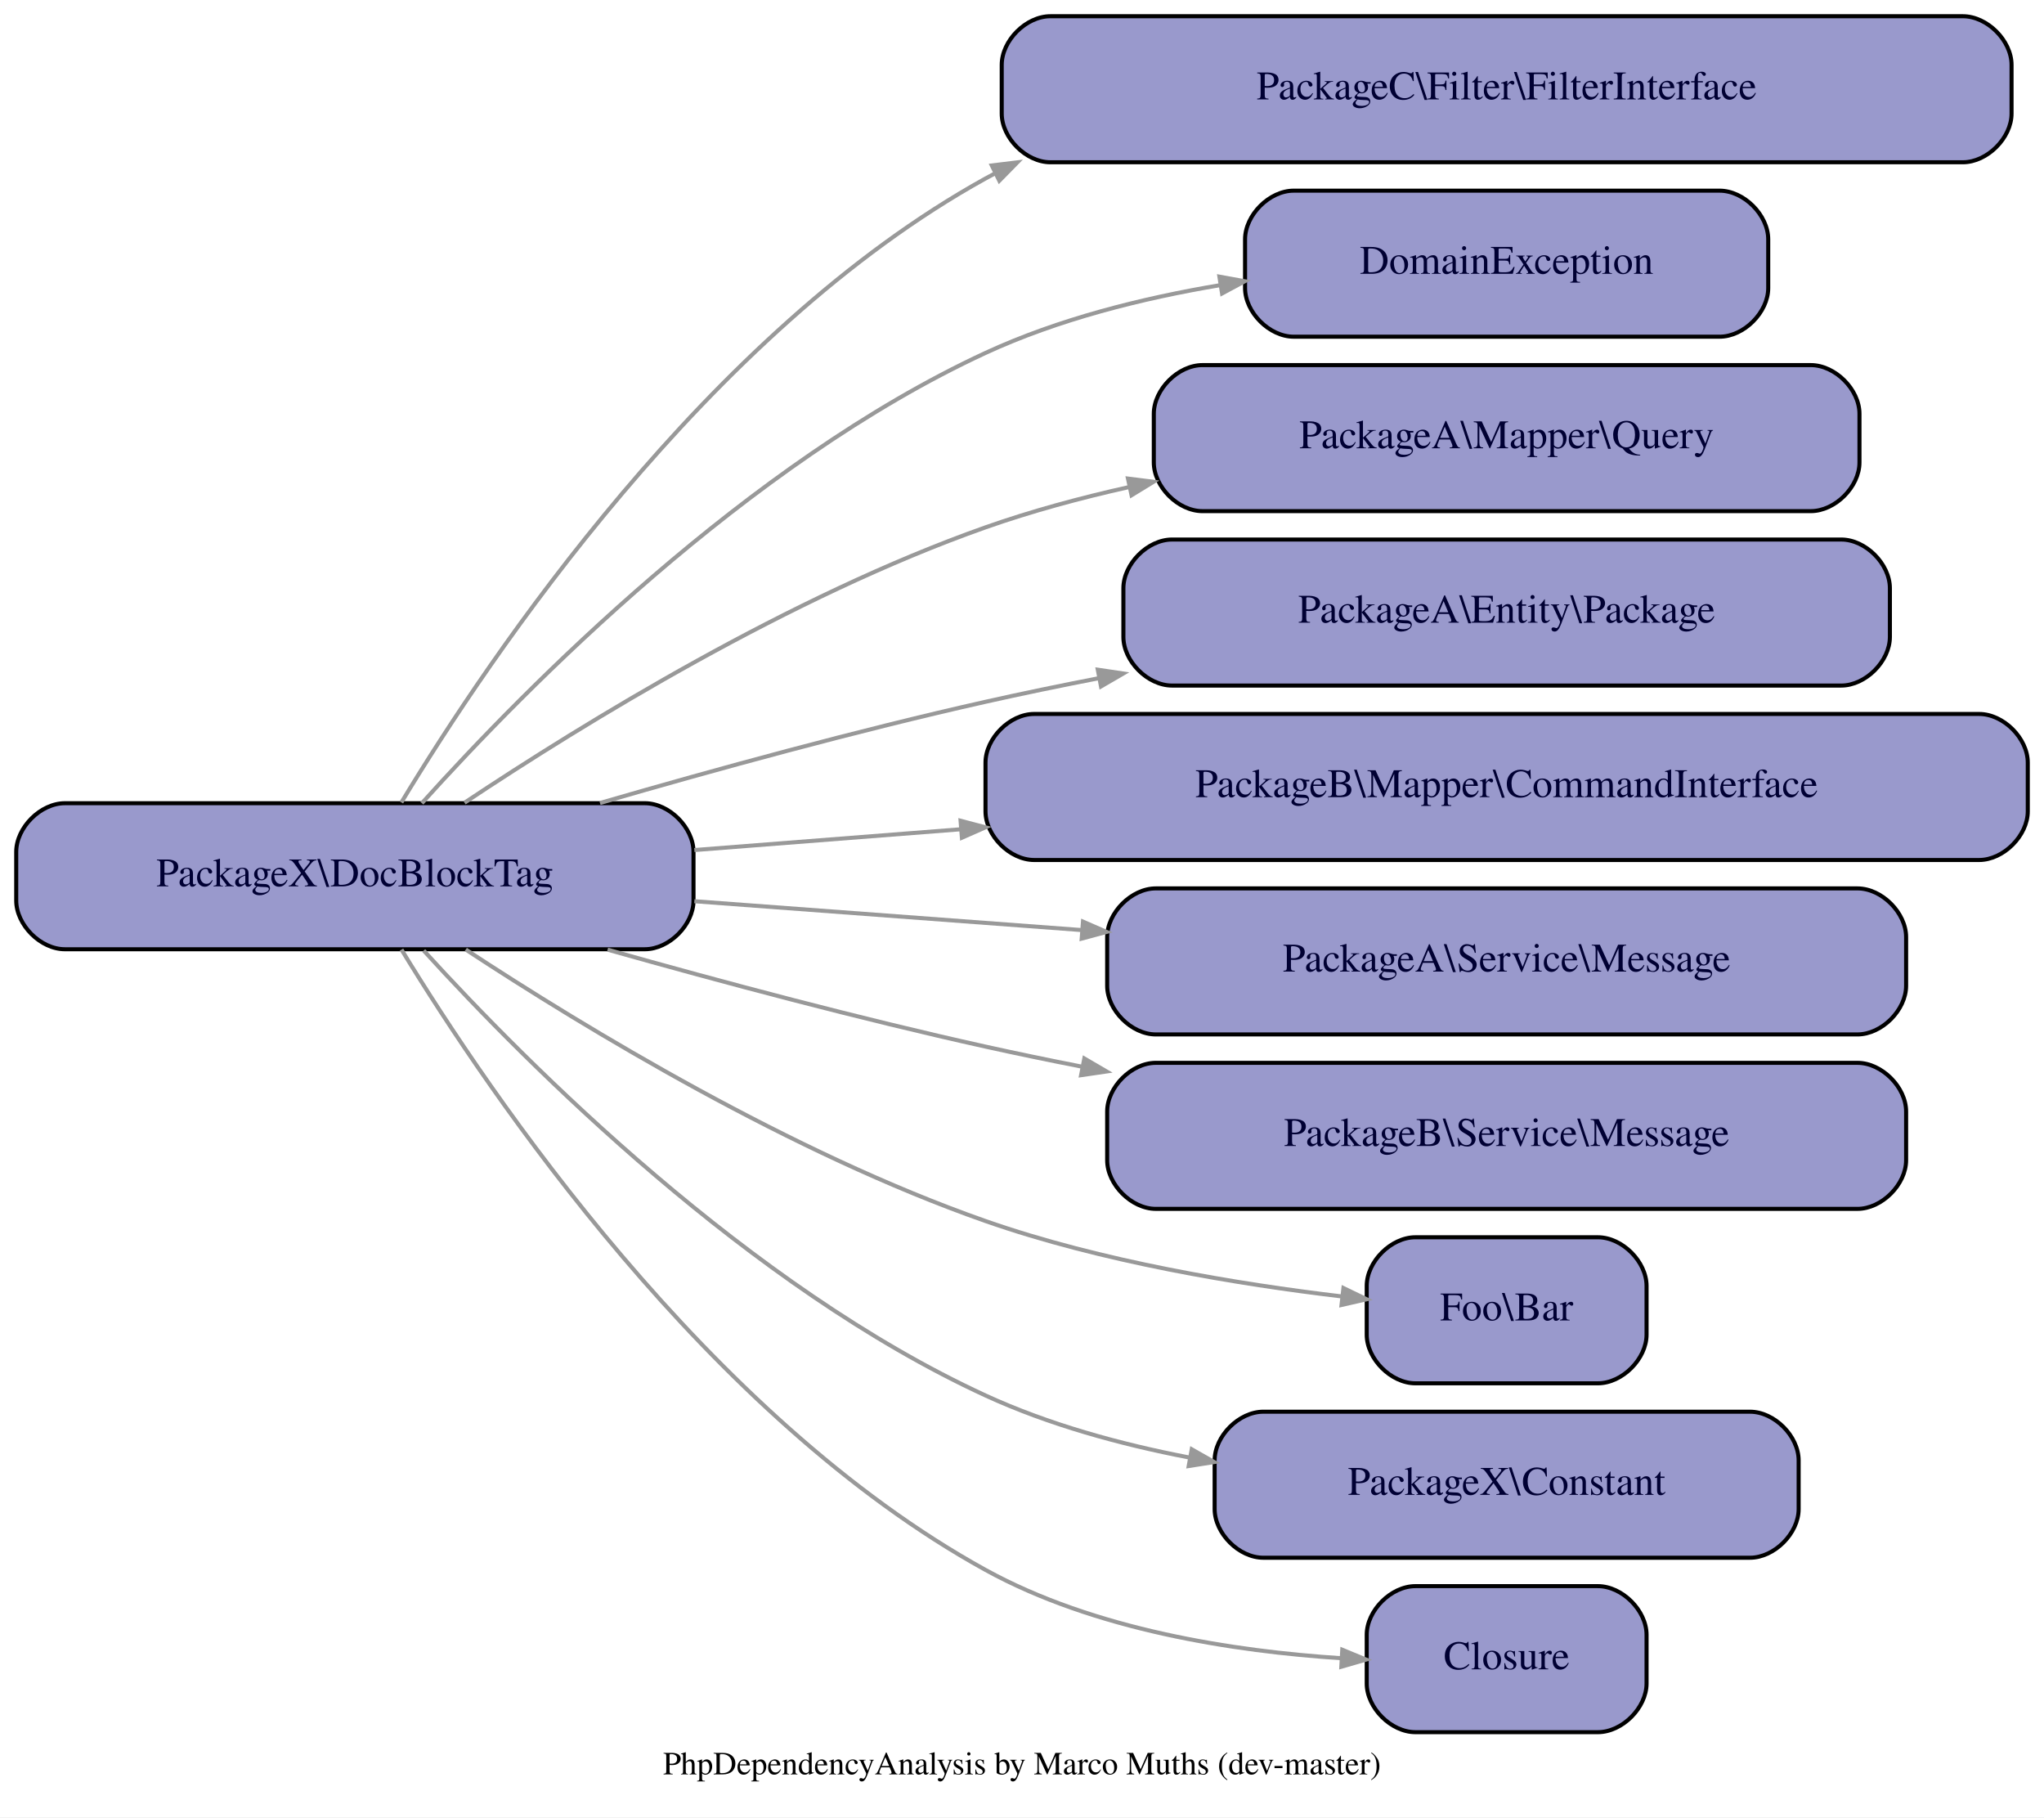
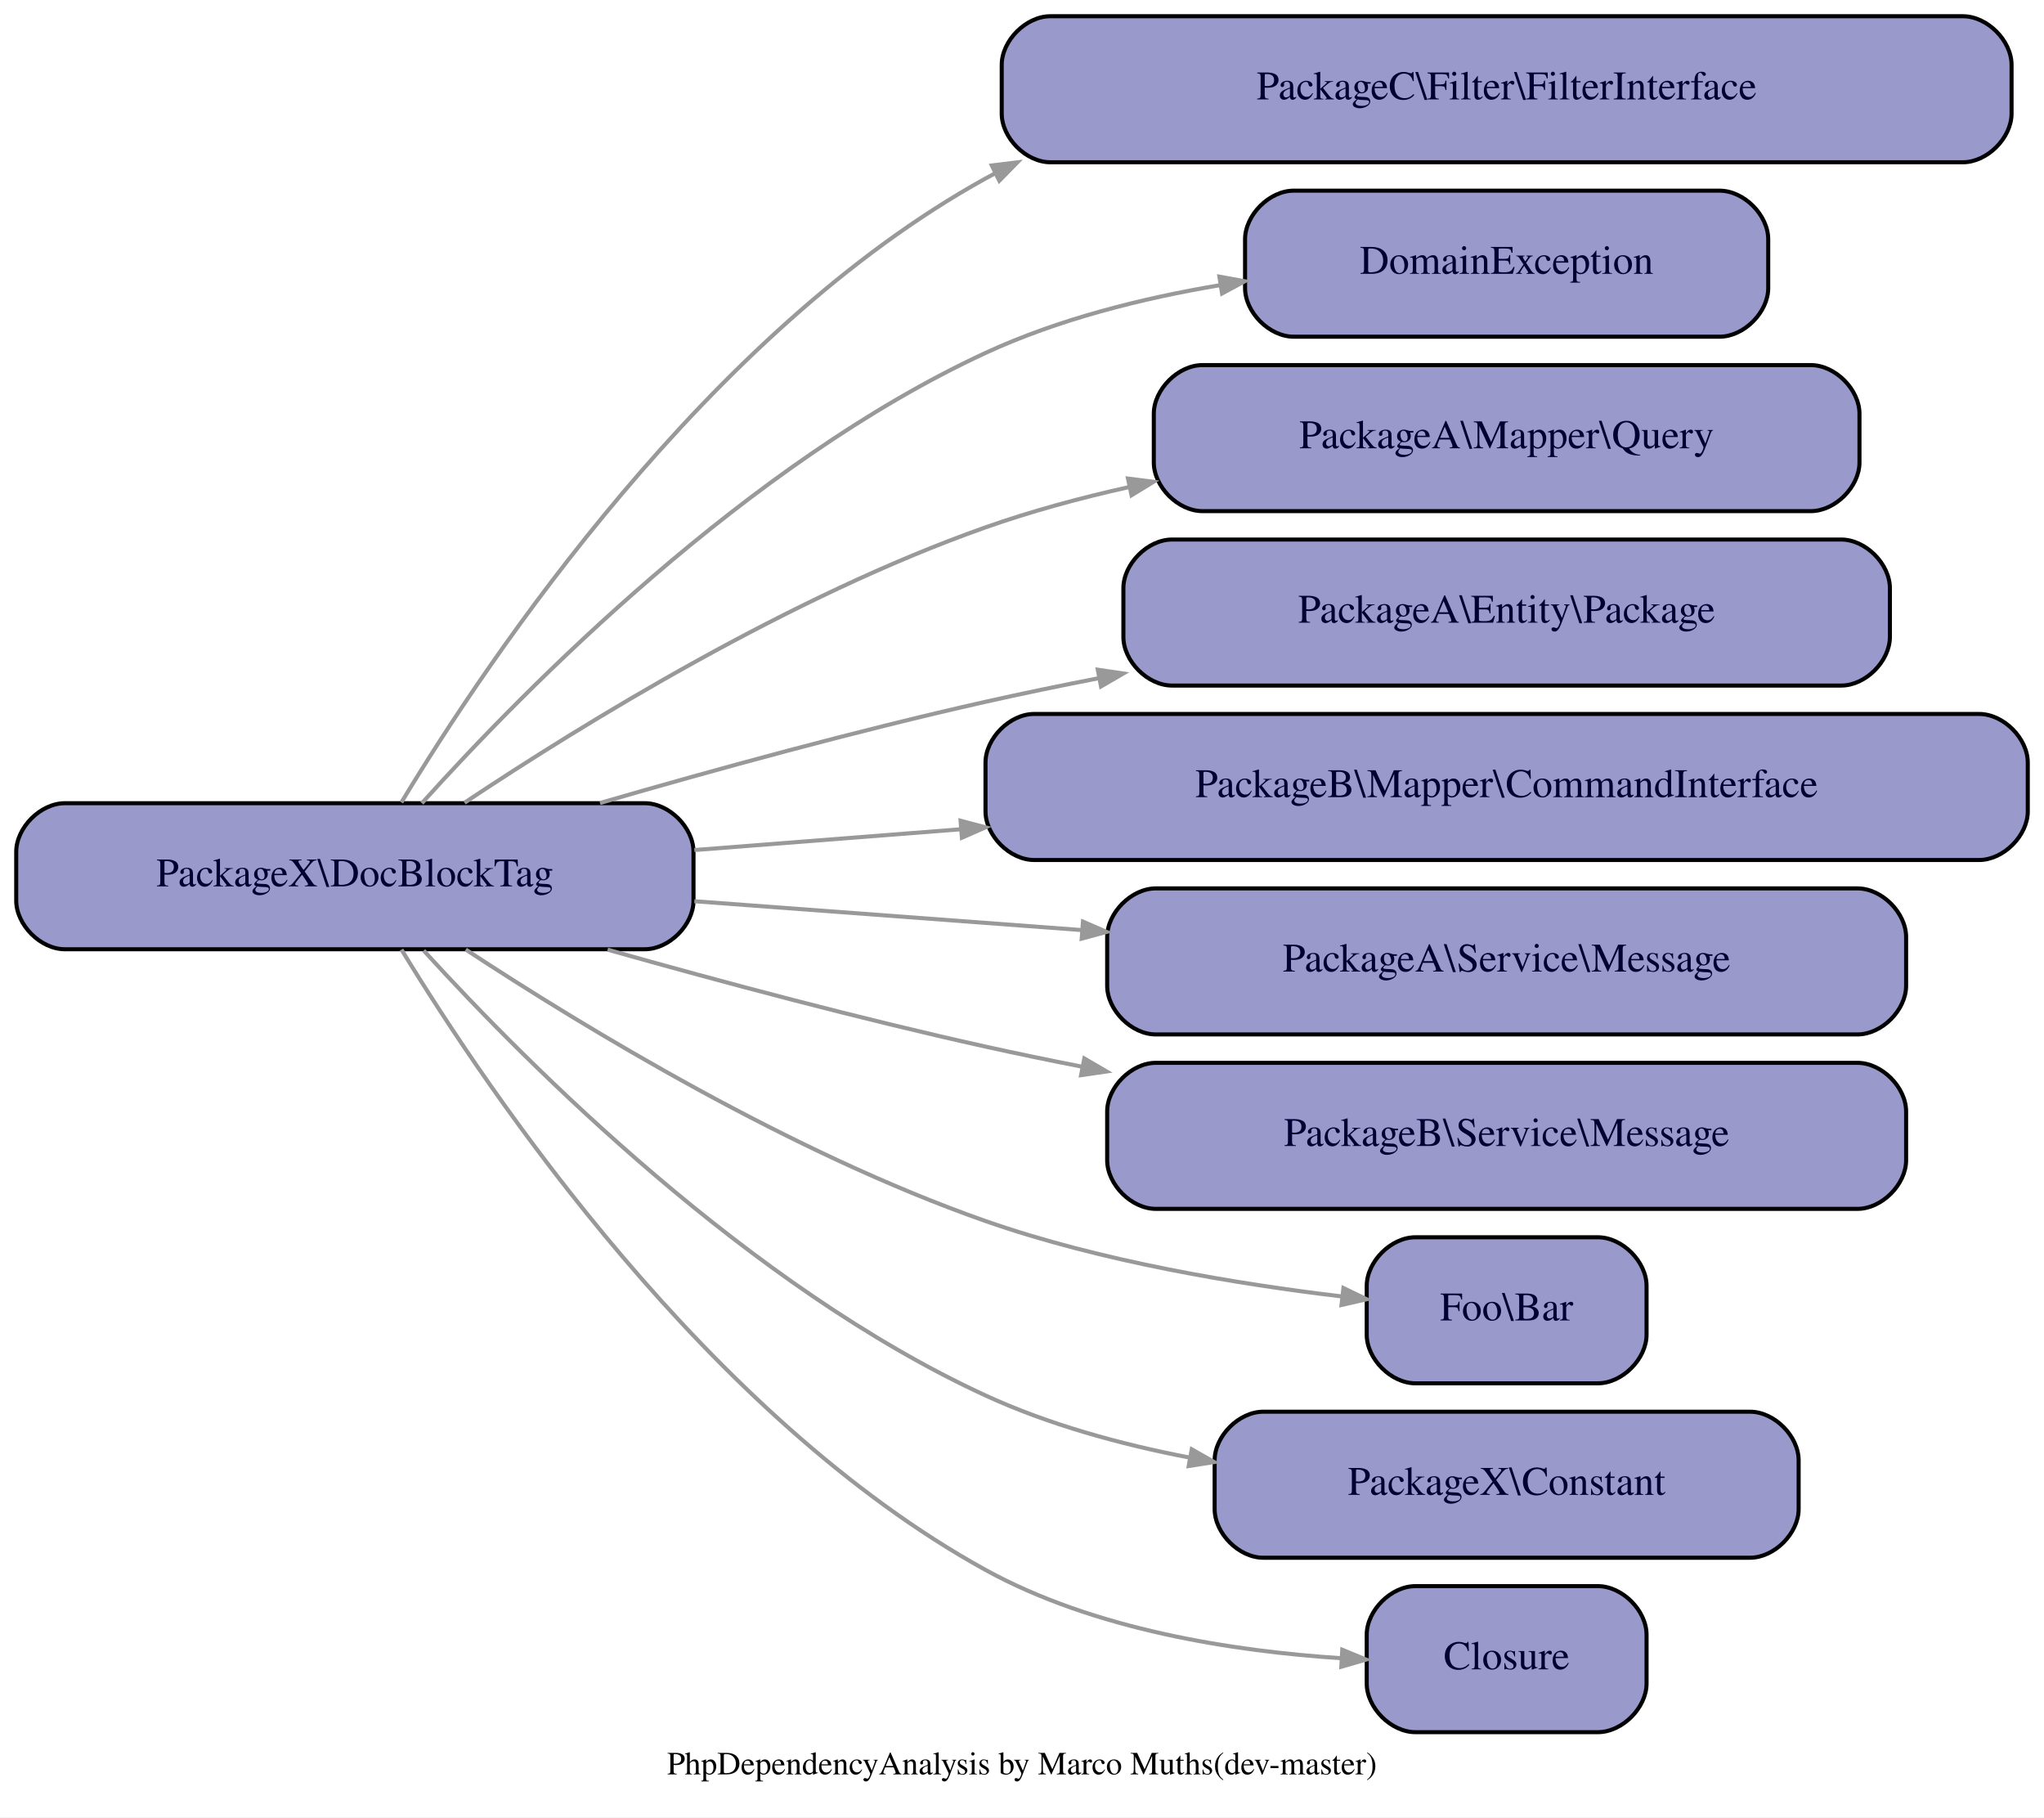
<svg xmlns="http://www.w3.org/2000/svg" width="504pt" height="448pt" viewBox="0.00 0.00 504.00 448.00">
  <g id="graph0" class="graph" transform="scale(1 1) rotate(0) translate(4 444)">
    <polygon fill="white" stroke="none" points="-4,4 -4,-444 500,-444 500,4 -4,4" />
-     <text text-anchor="middle" x="248" y="-6.6" font-family="Times,serif" font-size="8.00">PhpDependencyAnalysis by Marco Muths (dev-master)</text>
+     <text text-anchor="middle" x="248" y="-6.6" font-family="Times,serif" font-size="8.00">PhpDependencyAnalysis by Marco Muths(dev-master)</text>
    <g id="node1" class="node">
      <path fill="#9999cc" stroke="black" d="M155,-246C155,-246 12,-246 12,-246 6,-246 1.42109e-14,-240 1.42109e-14,-234 1.42109e-14,-234 1.42109e-14,-222 1.42109e-14,-222 1.42109e-14,-216 6,-210 12,-210 12,-210 155,-210 155,-210 161,-210 167,-216 167,-222 167,-222 167,-234 167,-234 167,-240 161,-246 155,-246" />
      <text text-anchor="middle" x="83.5" y="-225.5" font-family="Times,serif" font-size="10.00" fill="#000033">PackageX\DocBlockTag</text>
    </g>
    <g id="node2" class="node">
      <path fill="#9999cc" stroke="black" d="M480,-440C480,-440 255,-440 255,-440 249,-440 243,-434 243,-428 243,-428 243,-416 243,-416 243,-410 249,-404 255,-404 255,-404 480,-404 480,-404 486,-404 492,-410 492,-416 492,-416 492,-428 492,-428 492,-434 486,-440 480,-440" />
      <text text-anchor="middle" x="367.5" y="-419.5" font-family="Times,serif" font-size="10.00" fill="#000033">PackageC\Filter\FilterInterface</text>
    </g>
    <g id="edge1" class="edge">
      <path fill="none" stroke="#999999" d="M94.967,-246.194C116.71,-282.159 170.495,-362.138 239,-400 239.799,-400.441 240.604,-400.874 241.416,-401.299" />
      <polygon fill="#999999" stroke="#999999" points="240.551,-403.214 246.861,-403.983 242.408,-399.447 240.551,-403.214" />
    </g>
    <g id="node3" class="node">
      <path fill="#9999cc" stroke="black" d="M420,-397C420,-397 315,-397 315,-397 309,-397 303,-391 303,-385 303,-385 303,-373 303,-373 303,-367 309,-361 315,-361 315,-361 420,-361 420,-361 426,-361 432,-367 432,-373 432,-373 432,-385 432,-385 432,-391 426,-397 420,-397" />
      <text text-anchor="middle" x="367.5" y="-376.5" font-family="Times,serif" font-size="10.00" fill="#000033">DomainException</text>
    </g>
    <g id="edge2" class="edge">
      <path fill="none" stroke="#999999" d="M100.021,-246.001C125.771,-274.577 180.328,-329.859 239,-357 256.921,-365.29 277.569,-370.481 296.957,-373.724" />
      <polygon fill="#999999" stroke="#999999" points="296.674,-375.805 302.929,-374.669 297.331,-371.657 296.674,-375.805" />
    </g>
    <g id="node4" class="node">
      <path fill="#9999cc" stroke="black" d="M442.5,-354C442.5,-354 292.5,-354 292.5,-354 286.5,-354 280.5,-348 280.5,-342 280.5,-342 280.5,-330 280.5,-330 280.5,-324 286.5,-318 292.5,-318 292.5,-318 442.5,-318 442.5,-318 448.5,-318 454.5,-324 454.5,-330 454.5,-330 454.5,-342 454.5,-342 454.5,-348 448.5,-354 442.5,-354" />
      <text text-anchor="middle" x="367.5" y="-333.5" font-family="Times,serif" font-size="10.00" fill="#000033">PackageA\Mapper\Query</text>
    </g>
    <g id="edge3" class="edge">
      <path fill="none" stroke="#999999" d="M110.543,-246.124C140.25,-265.911 190.948,-297.035 239,-314 250.286,-317.984 262.397,-321.263 274.5,-323.958" />
      <polygon fill="#999999" stroke="#999999" points="274.131,-326.026 280.438,-325.234 275.013,-321.92 274.131,-326.026" />
    </g>
    <g id="node5" class="node">
      <path fill="#9999cc" stroke="black" d="M450,-311C450,-311 285,-311 285,-311 279,-311 273,-305 273,-299 273,-299 273,-287 273,-287 273,-281 279,-275 285,-275 285,-275 450,-275 450,-275 456,-275 462,-281 462,-287 462,-287 462,-299 462,-299 462,-305 456,-311 450,-311" />
      <text text-anchor="middle" x="367.5" y="-290.5" font-family="Times,serif" font-size="10.00" fill="#000033">PackageA\Entity\Package</text>
    </g>
    <g id="edge4" class="edge">
      <path fill="none" stroke="#999999" d="M143.941,-246.051C172.514,-254.34 207.354,-263.885 239,-271 248.074,-273.04 257.549,-274.996 267.056,-276.841" />
      <polygon fill="#999999" stroke="#999999" points="266.689,-278.909 272.977,-277.976 267.48,-274.784 266.689,-278.909" />
    </g>
    <g id="node6" class="node">
      <path fill="#9999cc" stroke="black" d="M484,-268C484,-268 251,-268 251,-268 245,-268 239,-262 239,-256 239,-256 239,-244 239,-244 239,-238 245,-232 251,-232 251,-232 484,-232 484,-232 490,-232 496,-238 496,-244 496,-244 496,-256 496,-256 496,-262 490,-268 484,-268" />
      <text text-anchor="middle" x="367.5" y="-247.5" font-family="Times,serif" font-size="10.00" fill="#000033">PackageB\Mapper\CommandInterface</text>
    </g>
    <g id="edge5" class="edge">
      <path fill="none" stroke="#999999" d="M167.204,-234.452C187.866,-236.064 210.556,-237.834 232.992,-239.584" />
      <polygon fill="#999999" stroke="#999999" points="232.854,-241.68 238.999,-240.053 233.181,-237.493 232.854,-241.68" />
    </g>
    <g id="node7" class="node">
      <path fill="#9999cc" stroke="black" d="M454,-225C454,-225 281,-225 281,-225 275,-225 269,-219 269,-213 269,-213 269,-201 269,-201 269,-195 275,-189 281,-189 281,-189 454,-189 454,-189 460,-189 466,-195 466,-201 466,-201 466,-213 466,-213 466,-219 460,-225 454,-225" />
      <text text-anchor="middle" x="367.5" y="-204.5" font-family="Times,serif" font-size="10.00" fill="#000033">PackageA\Service\Message</text>
    </g>
    <g id="edge6" class="edge">
      <path fill="none" stroke="#999999" d="M167.204,-221.841C197.067,-219.617 231.164,-217.078 262.61,-214.736" />
      <polygon fill="#999999" stroke="#999999" points="263.035,-216.811 268.862,-214.271 262.723,-212.622 263.035,-216.811" />
    </g>
    <g id="node8" class="node">
      <path fill="#9999cc" stroke="black" d="M454,-182C454,-182 281,-182 281,-182 275,-182 269,-176 269,-170 269,-170 269,-158 269,-158 269,-152 275,-146 281,-146 281,-146 454,-146 454,-146 460,-146 466,-152 466,-158 466,-158 466,-170 466,-170 466,-176 460,-182 454,-182" />
      <text text-anchor="middle" x="367.5" y="-161.5" font-family="Times,serif" font-size="10.00" fill="#000033">PackageB\Service\Message</text>
    </g>
    <g id="edge7" class="edge">
      <path fill="none" stroke="#999999" d="M145.818,-209.899C174.042,-201.937 208.063,-192.858 239,-186 246.689,-184.295 254.664,-182.645 262.702,-181.066" />
      <polygon fill="#999999" stroke="#999999" points="263.366,-183.077 268.857,-179.873 262.567,-178.953 263.366,-183.077" />
    </g>
    <g id="node9" class="node">
      <path fill="#9999cc" stroke="black" d="M390,-139C390,-139 345,-139 345,-139 339,-139 333,-133 333,-127 333,-127 333,-115 333,-115 333,-109 339,-103 345,-103 345,-103 390,-103 390,-103 396,-103 402,-109 402,-115 402,-115 402,-127 402,-127 402,-133 396,-139 390,-139" />
      <text text-anchor="middle" x="367.5" y="-118.5" font-family="Times,serif" font-size="10.00" fill="#000033">Foo\Bar</text>
    </g>
    <g id="edge8" class="edge">
      <path fill="none" stroke="#999999" d="M110.846,-209.922C140.619,-190.367 191.182,-159.749 239,-143 267.556,-132.998 301.361,-127.43 326.985,-124.4" />
      <polygon fill="#999999" stroke="#999999" points="327.258,-126.483 332.983,-123.719 326.784,-122.309 327.258,-126.483" />
    </g>
    <g id="node10" class="node">
      <path fill="#9999cc" stroke="black" d="M427.5,-96C427.5,-96 307.5,-96 307.5,-96 301.5,-96 295.5,-90 295.5,-84 295.5,-84 295.5,-72 295.5,-72 295.5,-66 301.5,-60 307.5,-60 307.5,-60 427.5,-60 427.5,-60 433.5,-60 439.5,-66 439.5,-72 439.5,-72 439.5,-84 439.5,-84 439.5,-90 433.5,-96 427.5,-96" />
      <text text-anchor="middle" x="367.5" y="-75.5" font-family="Times,serif" font-size="10.00" fill="#000033">PackageX\Constant</text>
    </g>
    <g id="edge9" class="edge">
      <path fill="none" stroke="#999999" d="M100.473,-209.679C126.436,-181.199 180.779,-126.798 239,-100 254.538,-92.848 272.113,-88.005 289.139,-84.729" />
      <polygon fill="#999999" stroke="#999999" points="289.856,-86.733 295.382,-83.591 289.103,-82.601 289.856,-86.733" />
    </g>
    <g id="node11" class="node">
      <path fill="#9999cc" stroke="black" d="M390,-53C390,-53 345,-53 345,-53 339,-53 333,-47 333,-41 333,-41 333,-29 333,-29 333,-23 339,-17 345,-17 345,-17 390,-17 390,-17 396,-17 402,-23 402,-29 402,-29 402,-41 402,-41 402,-47 396,-53 390,-53" />
      <text text-anchor="middle" x="367.5" y="-32.5" font-family="Times,serif" font-size="10.00" fill="#000033">Closure</text>
    </g>
    <g id="edge10" class="edge">
      <path fill="none" stroke="#999999" d="M94.996,-209.911C116.789,-174.155 170.661,-94.641 239,-57 265.867,-42.202 300.349,-36.931 326.678,-35.234" />
      <polygon fill="#999999" stroke="#999999" points="326.97,-37.321 332.844,-34.892 326.737,-33.127 326.97,-37.321" />
    </g>
  </g>
</svg>
